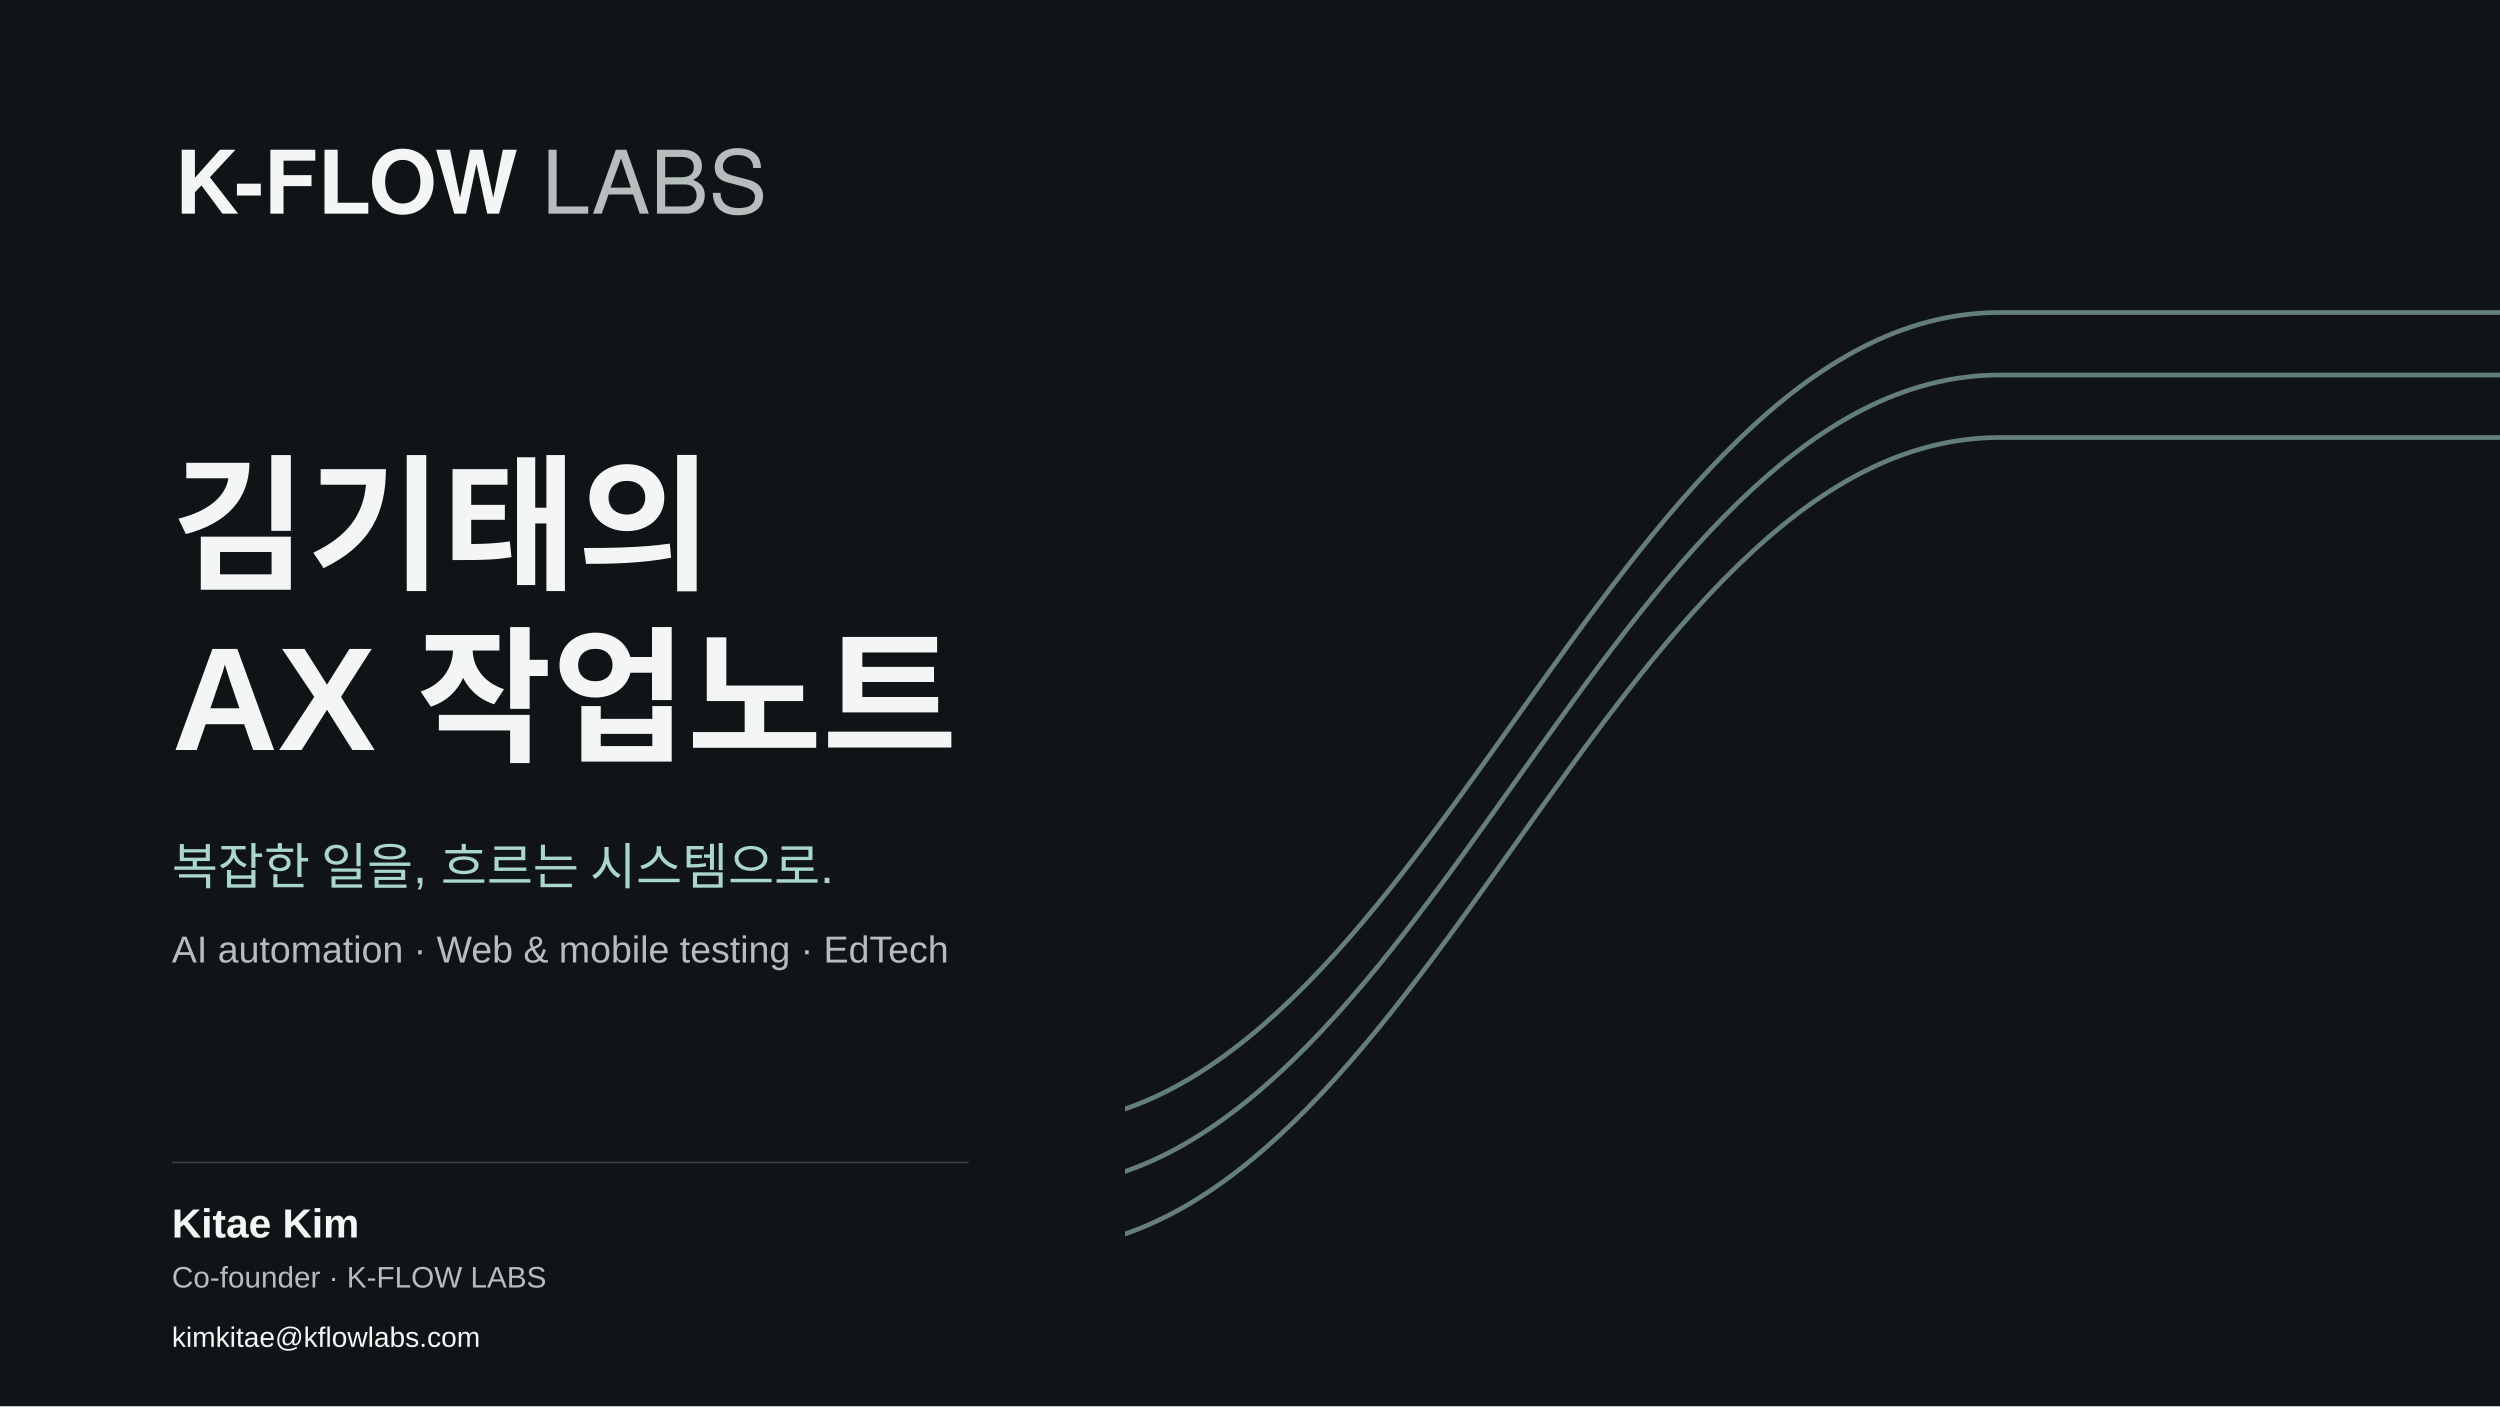
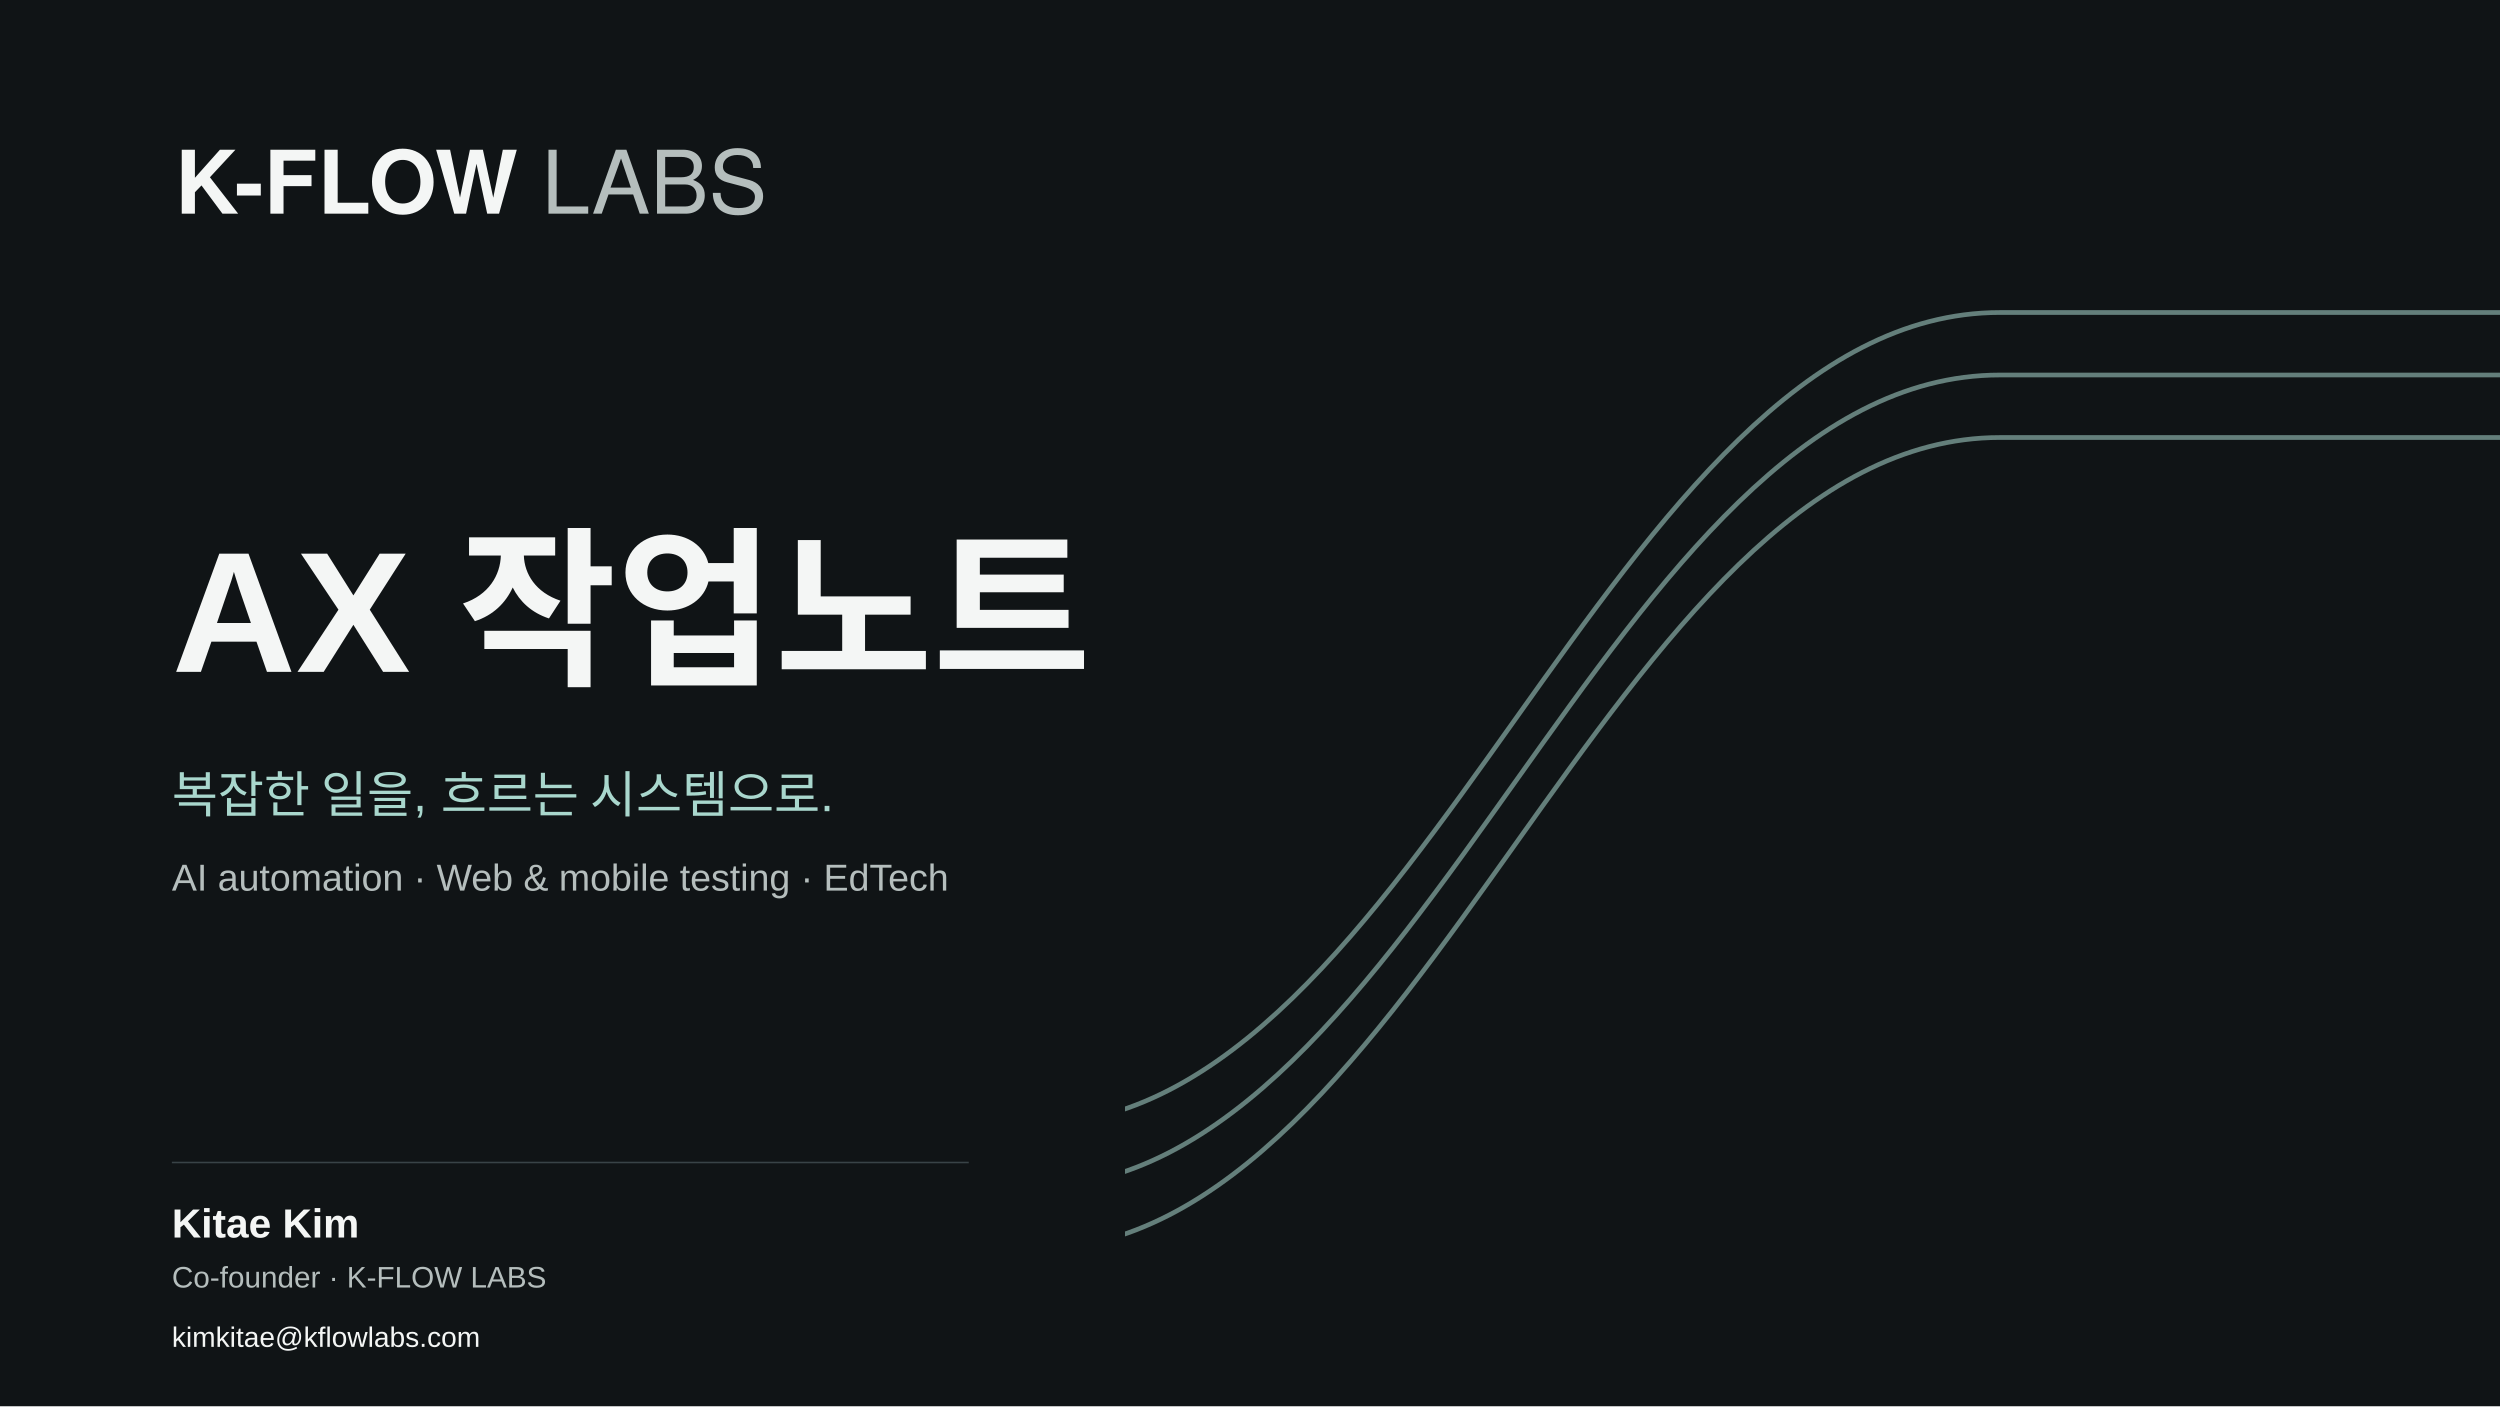
<svg xmlns="http://www.w3.org/2000/svg" width="1600" height="900" viewBox="0 0 1600 900" role="img" aria-labelledby="title">
  <defs>
    <style>
@font-face{font-family:KFLDisplay;src:url('fonts/space-grotesk-bold.woff2')}
text{font-family:'Apple SD Gothic Neo','Noto Sans KR',Arial,sans-serif}
.display{font-family:KFLDisplay,'Apple SD Gothic Neo','Noto Sans KR',Arial,sans-serif;font-weight:700}
.mono{font-family:'IBM Plex Mono','SFMono-Regular',Consolas,monospace}
</style>
  </defs>
  <rect width="1600" height="900" fill="#101416" />
  <defs>
    <clipPath id="flow-720-0-880-900">
      <rect x="720" y="0" width="880" height="900" />
    </clipPath>
  </defs>
  <g clip-path="url(#flow-720-0-880-900)" fill="none" stroke="#A9D7CD" stroke-width="3" opacity="0.55" transform="">
    <path d="M0 720H660C910 720 1030 200 1280 200H1600" />
    <path d="M0 760H660C910 760 1030 240 1280 240H1600" />
    <path d="M0 800H660C910 800 1030 280 1280 280H1600" />
  </g>
  <g transform="translate(110 86) scale(0.54)">
    <path fill="#F4F6F5" d="M78.57 94 45.08 50.84 75.34 18.18H56.94L27.3 51.46V18.18H11.7V94H27.3V68.62L35.1 60.51L59.95 94ZM105.4 72.47V58.43H77.11V72.47ZM169.98 31.18V18.18H116.74V94H132.34V61.34H165.51V48.34H132.34V31.18ZM232.8 94V81H196.5V18.18H180.9V94ZM310.18 56.56C310.18 33.68 295.72 16.94 273.57 16.94C251.31 16.94 237.17 34.3 237.17 56.04C237.17 78.71 251.42 95.25 273.67 95.25C295.72 95.25 310.18 78.71 310.18 56.56ZM294.58 56.46C294.58 71.95 286.15 81.94 273.67 81.94C261.09 81.94 252.77 71.95 252.77 56.04C252.77 40.75 261.09 30.25 273.67 30.25C286.46 30.25 294.58 40.65 294.58 56.46ZM408.77 18.18H392.23L380.9 75.07L368.62 18.18H353.23L341.48 74.97L329.73 18.18H313.19L334.62 94H348.66L361.03 34.82L373.72 94H387.76Z" />
    <path fill="#B5BEBD" d="M493.45 94V85.47H456.01V18.18H446.34V94ZM565.31 94 538.69 18.18H526.21L499.17 94H509.46L517.47 71.22H546.7L554.5 94ZM543.99 63.11H519.86L532.34 28.58ZM631.56 72.37C631.56 63.22 627.4 57.7 617.73 53.96C624.59 50.74 628.23 45.12 628.23 37.42C628.23 26.4 620.12 18.18 605.77 18.18H574.98V94H609.2C622.82 94 631.56 84.85 631.56 72.37ZM618.56 38.78C618.56 46.47 614.09 50.84 603.38 50.84H584.66V26.71H603.38C614.09 26.71 618.56 31.08 618.56 38.78ZM621.89 72.47C621.89 79.75 617.42 85.47 608.26 85.47H584.66V59.37H608.26C617.42 59.37 621.89 65.09 621.89 72.47ZM700.72 73.2C700.72 63.84 694.9 56.98 684.6 54.17L665.57 49.07C656.42 46.68 653.09 43.66 653.09 37.84C653.09 30.14 659.85 24.42 670.04 24.42C682.1 24.42 688.97 29.94 688.97 39.82H698.12C698.12 24.94 687.82 16.31 670.35 16.31C653.71 16.31 643.42 25.46 643.42 39.19C643.42 48.45 648.3 54.27 658.29 56.87L677.11 61.86C686.68 64.36 691.05 68.21 691.05 74.14C691.05 82.46 684.81 87.34 671.7 87.34C657.35 87.34 650.28 80.17 650.28 69.35H641.13C641.13 87.24 653.19 95.87 671.08 95.87C690.32 95.87 700.72 86.72 700.72 73.2Z" />
  </g>
-   <text x="110" y="370" font-size="94" fill="#F4F6F5" class="display">김기태의</text>
-   <text x="110" y="480" font-size="94" fill="#F4F6F5" class="display">AX 작업노트</text>
-   <text x="110" y="566" font-size="32" fill="#A9D7CD">복잡한 일을, 흐르는 시스템으로.</text>
-   <text x="110" y="616" font-size="24" fill="#B5BEBD">AI automation · Web &amp; mobile testing · EdTech</text>
+   <text x="110" y="430" font-size="110" fill="#F4F6F5" class="display">AX 작업노트</text>
+   <text x="110" y="520" font-size="32" fill="#A9D7CD">복잡한 일을, 흐르는 시스템으로.</text>
+   <text x="110" y="570" font-size="24" fill="#B5BEBD">AI automation · Web &amp; mobile testing · EdTech</text>
  <path d="M110 744H620" stroke="#394347" />
  <text x="110" y="792" font-size="26" fill="#F4F6F5" class="display">Kitae Kim</text>
  <text x="110" y="824" font-size="19" fill="#B5BEBD">Co-founder · K-FLOW LABS</text>
  <text x="110" y="862" font-size="18" fill="#F4F6F5">kimkitae@kflowlabs.com</text>
</svg>
